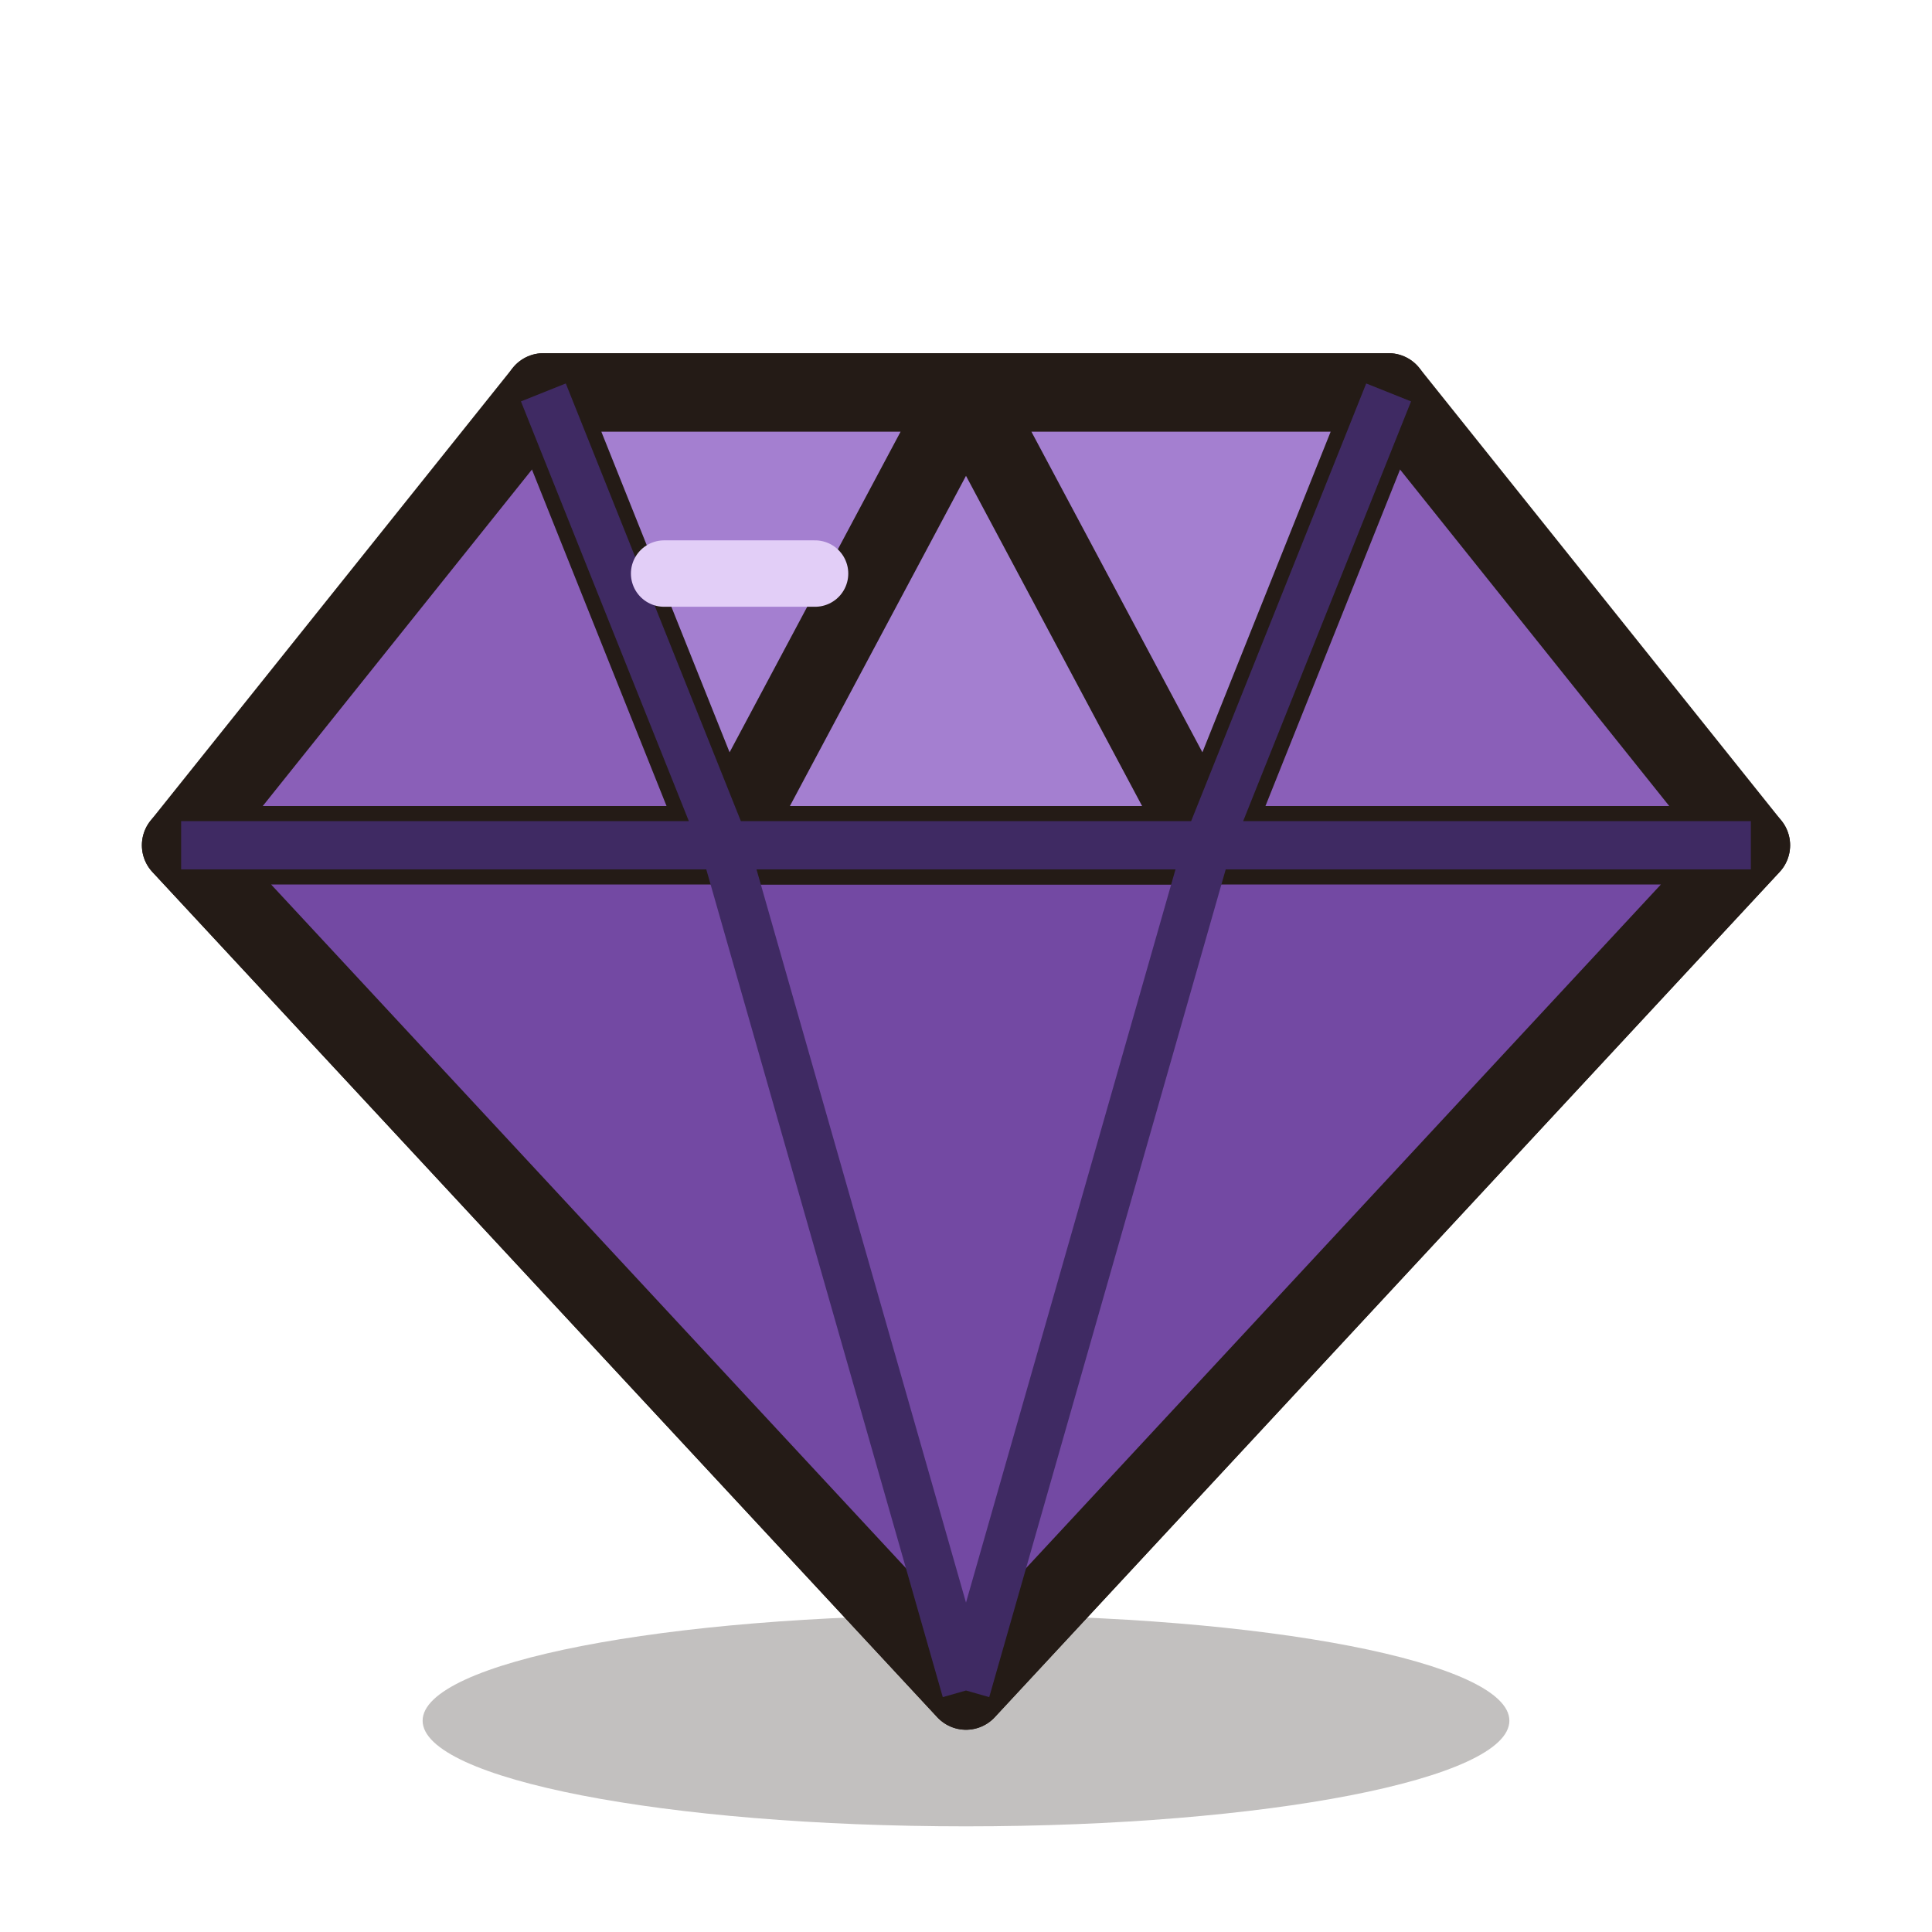
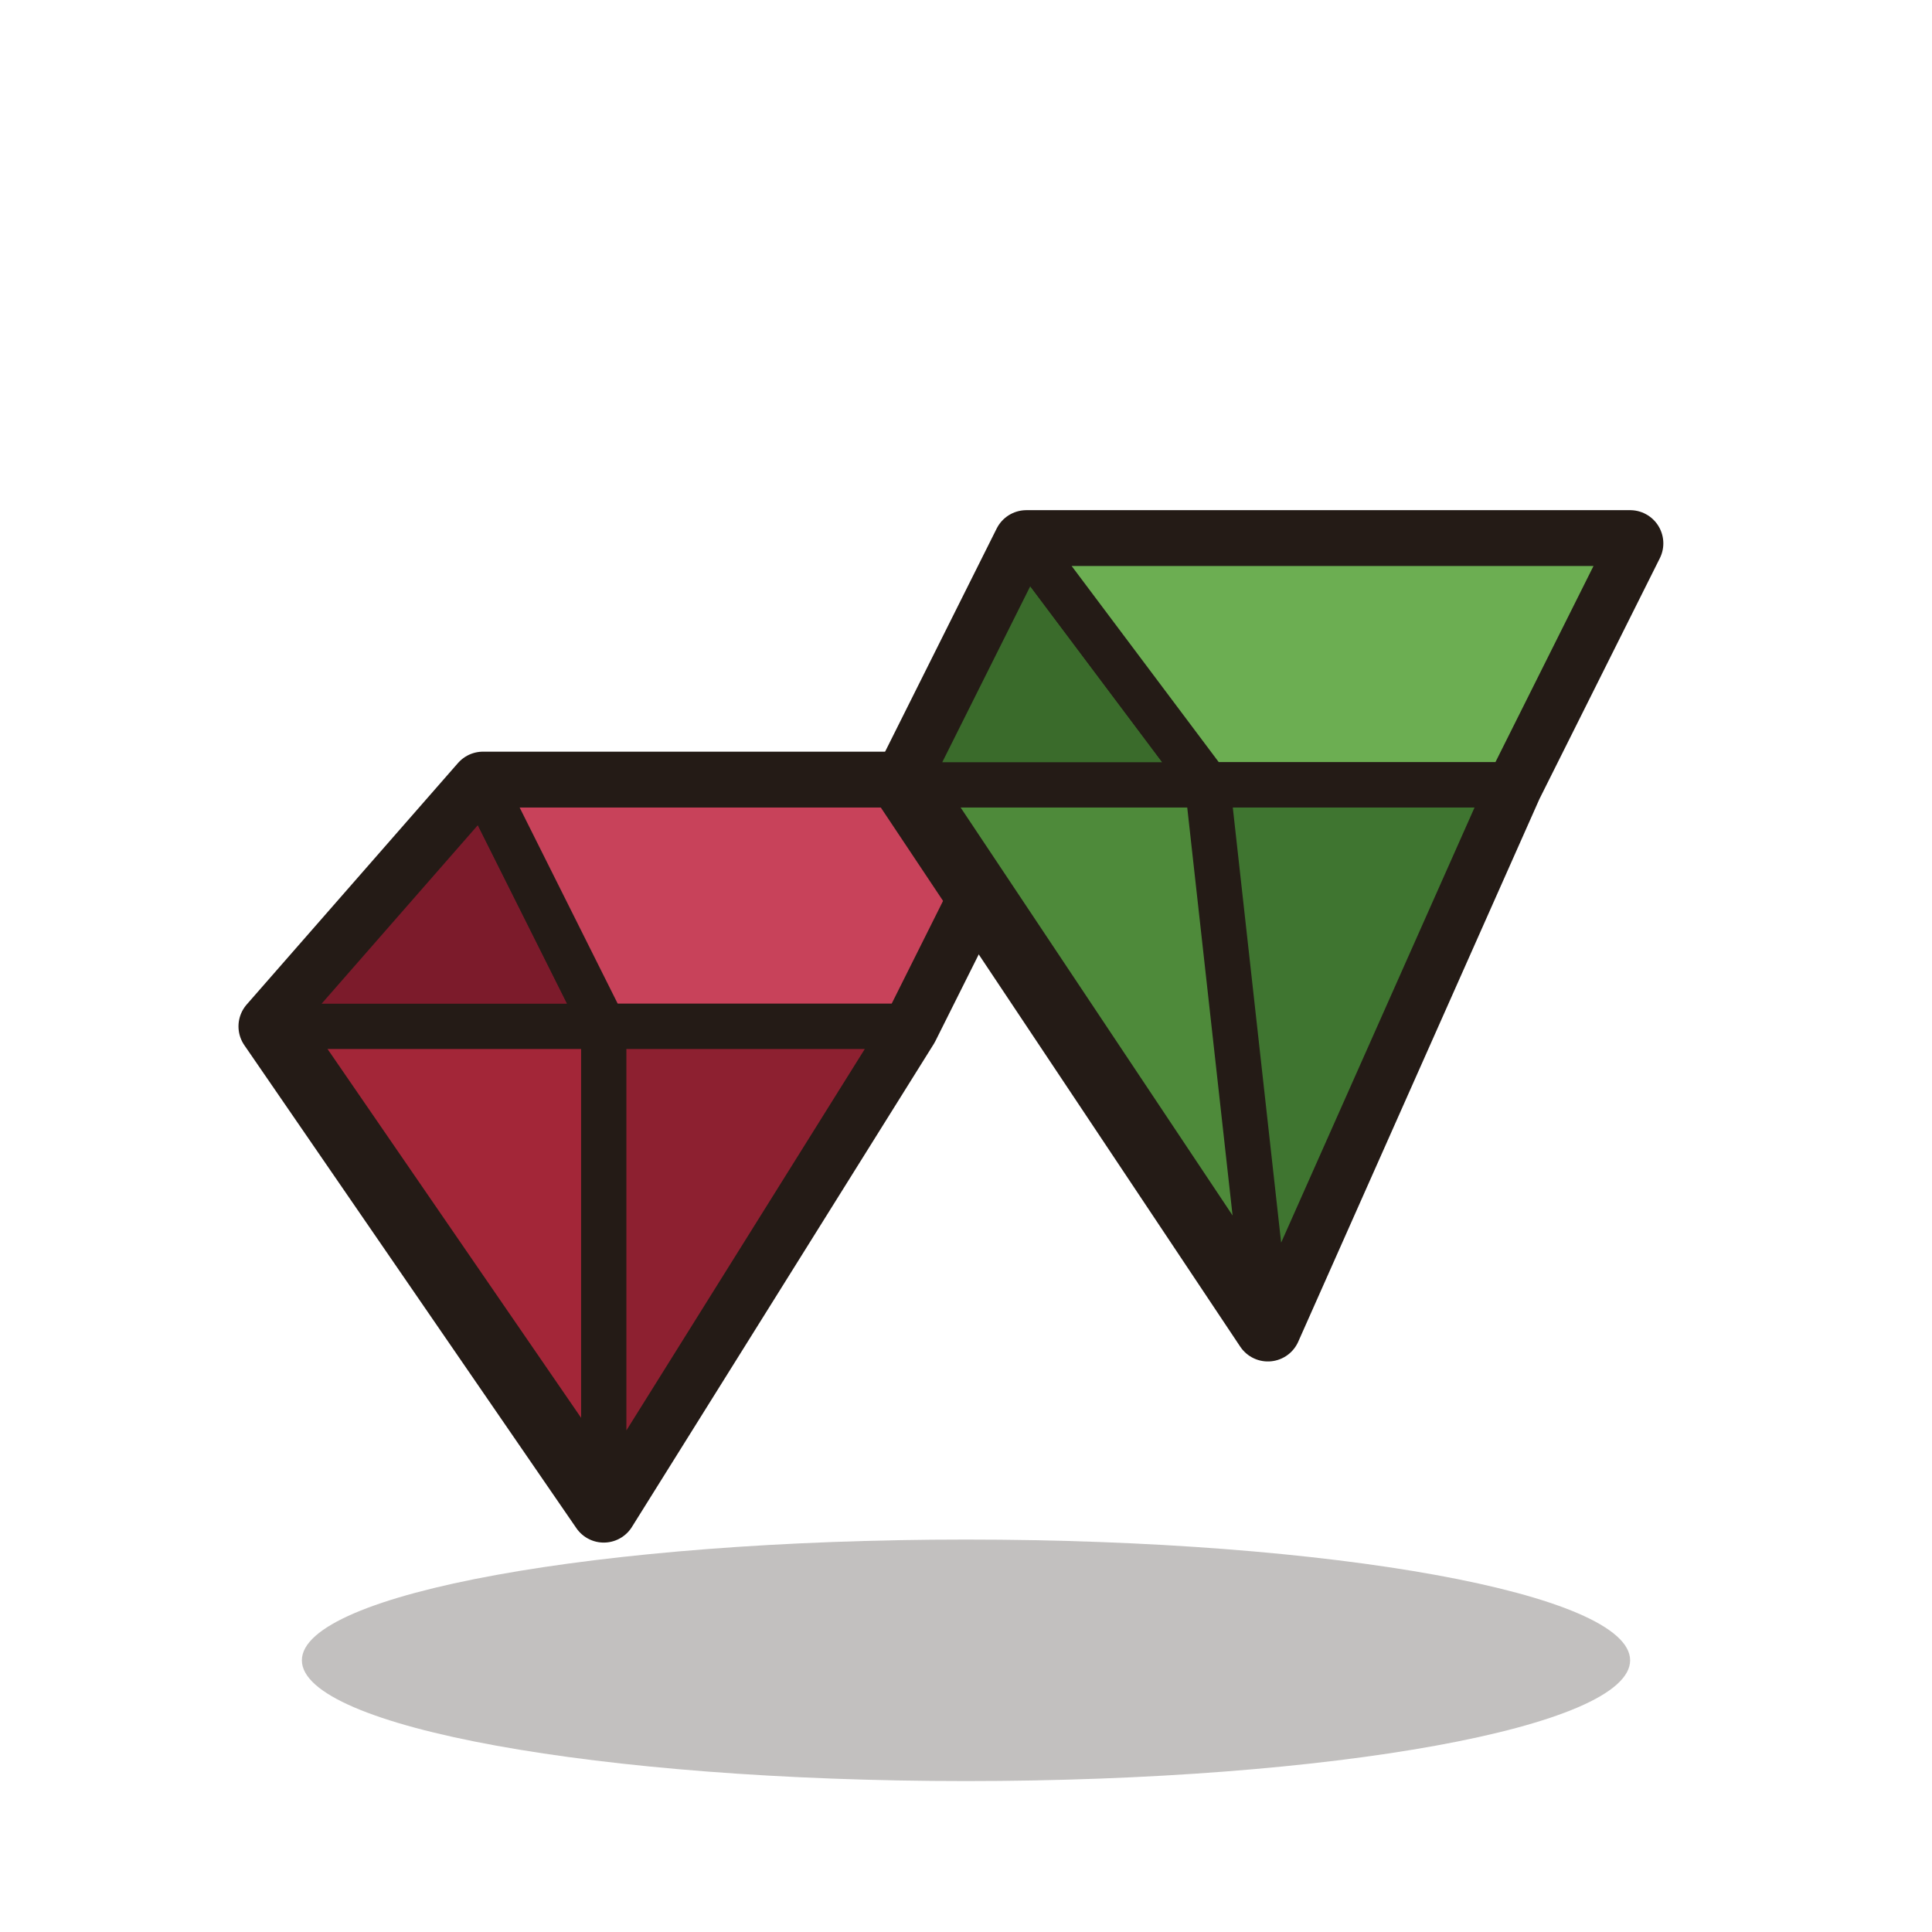
<svg xmlns="http://www.w3.org/2000/svg" viewBox="0 0 64 64">
-   <ellipse cx="32" cy="57" rx="18" ry="3.5" fill="rgba(20,14,10,0.26)" />
-   <g stroke="#241b16" stroke-width="2.6" stroke-linejoin="round">
-     <path d="M18 13 H46 L58 28 L32 56 L6 28 Z" fill="#8a5fb8" />
-     <path d="M6 28 H58 L32 56 Z" fill="#7349a3" />
-     <path d="M18 13 L24 28 L32 13 Z M46 13 L40 28 L32 13 Z M24 28 H40 L32 13 Z" fill="#a47fd0" />
-   </g>
-   <g fill="none" stroke="#3f2a63" stroke-width="1.6">
-     <path d="M6 28 H58 M18 13 L24 28 M46 13 L40 28 M24 28 L32 56 M40 28 L32 56" />
-   </g>
-   <path d="M22 19 l5 0" stroke="#e2cef7" stroke-width="2.2" stroke-linecap="round" />
+   <ellipse fill="rgba(20,14,10,0.26)" cx="32" cy="55" rx="22" ry="4" />
+   <path d="M16 26 H34 L30 34 L20 50 L9 34 Z" fill="#a32638" stroke="#241b16" stroke-width="2.2" stroke-linejoin="round" stroke-linecap="round" />
+   <path d="M16 26 L20 34 L9 34 Z" fill="#7c1b2b" stroke="#241b16" stroke-width="1.5" stroke-linejoin="round" stroke-linecap="round" />
+   <path d="M34 26 L30 34 L20 34 L16 26 Z" fill="#c8425a" stroke="#241b16" stroke-width="1.5" stroke-linejoin="round" stroke-linecap="round" />
+   <path d="M20 34 L30 34 L20 50 Z" fill="#8d2030" stroke="#241b16" stroke-width="1.5" stroke-linejoin="round" stroke-linecap="round" />
+   <path d="M34 18 H54 L50 26 L42 44 L30 26 Z" fill="#4e8a3a" stroke="#241b16" stroke-width="2.2" stroke-linejoin="round" stroke-linecap="round" />
+   <path d="M34 18 L40 26 L30 26 Z" fill="#3a6b2b" stroke="#241b16" stroke-width="1.5" stroke-linejoin="round" stroke-linecap="round" />
+   <path d="M54 18 L50 26 L40 26 L34 18 Z" fill="#6cae52" stroke="#241b16" stroke-width="1.5" stroke-linejoin="round" stroke-linecap="round" />
+   <path d="M40 26 L50 26 L42 44 Z" fill="#3f7530" stroke="#241b16" stroke-width="1.5" stroke-linejoin="round" stroke-linecap="round" />
</svg>
